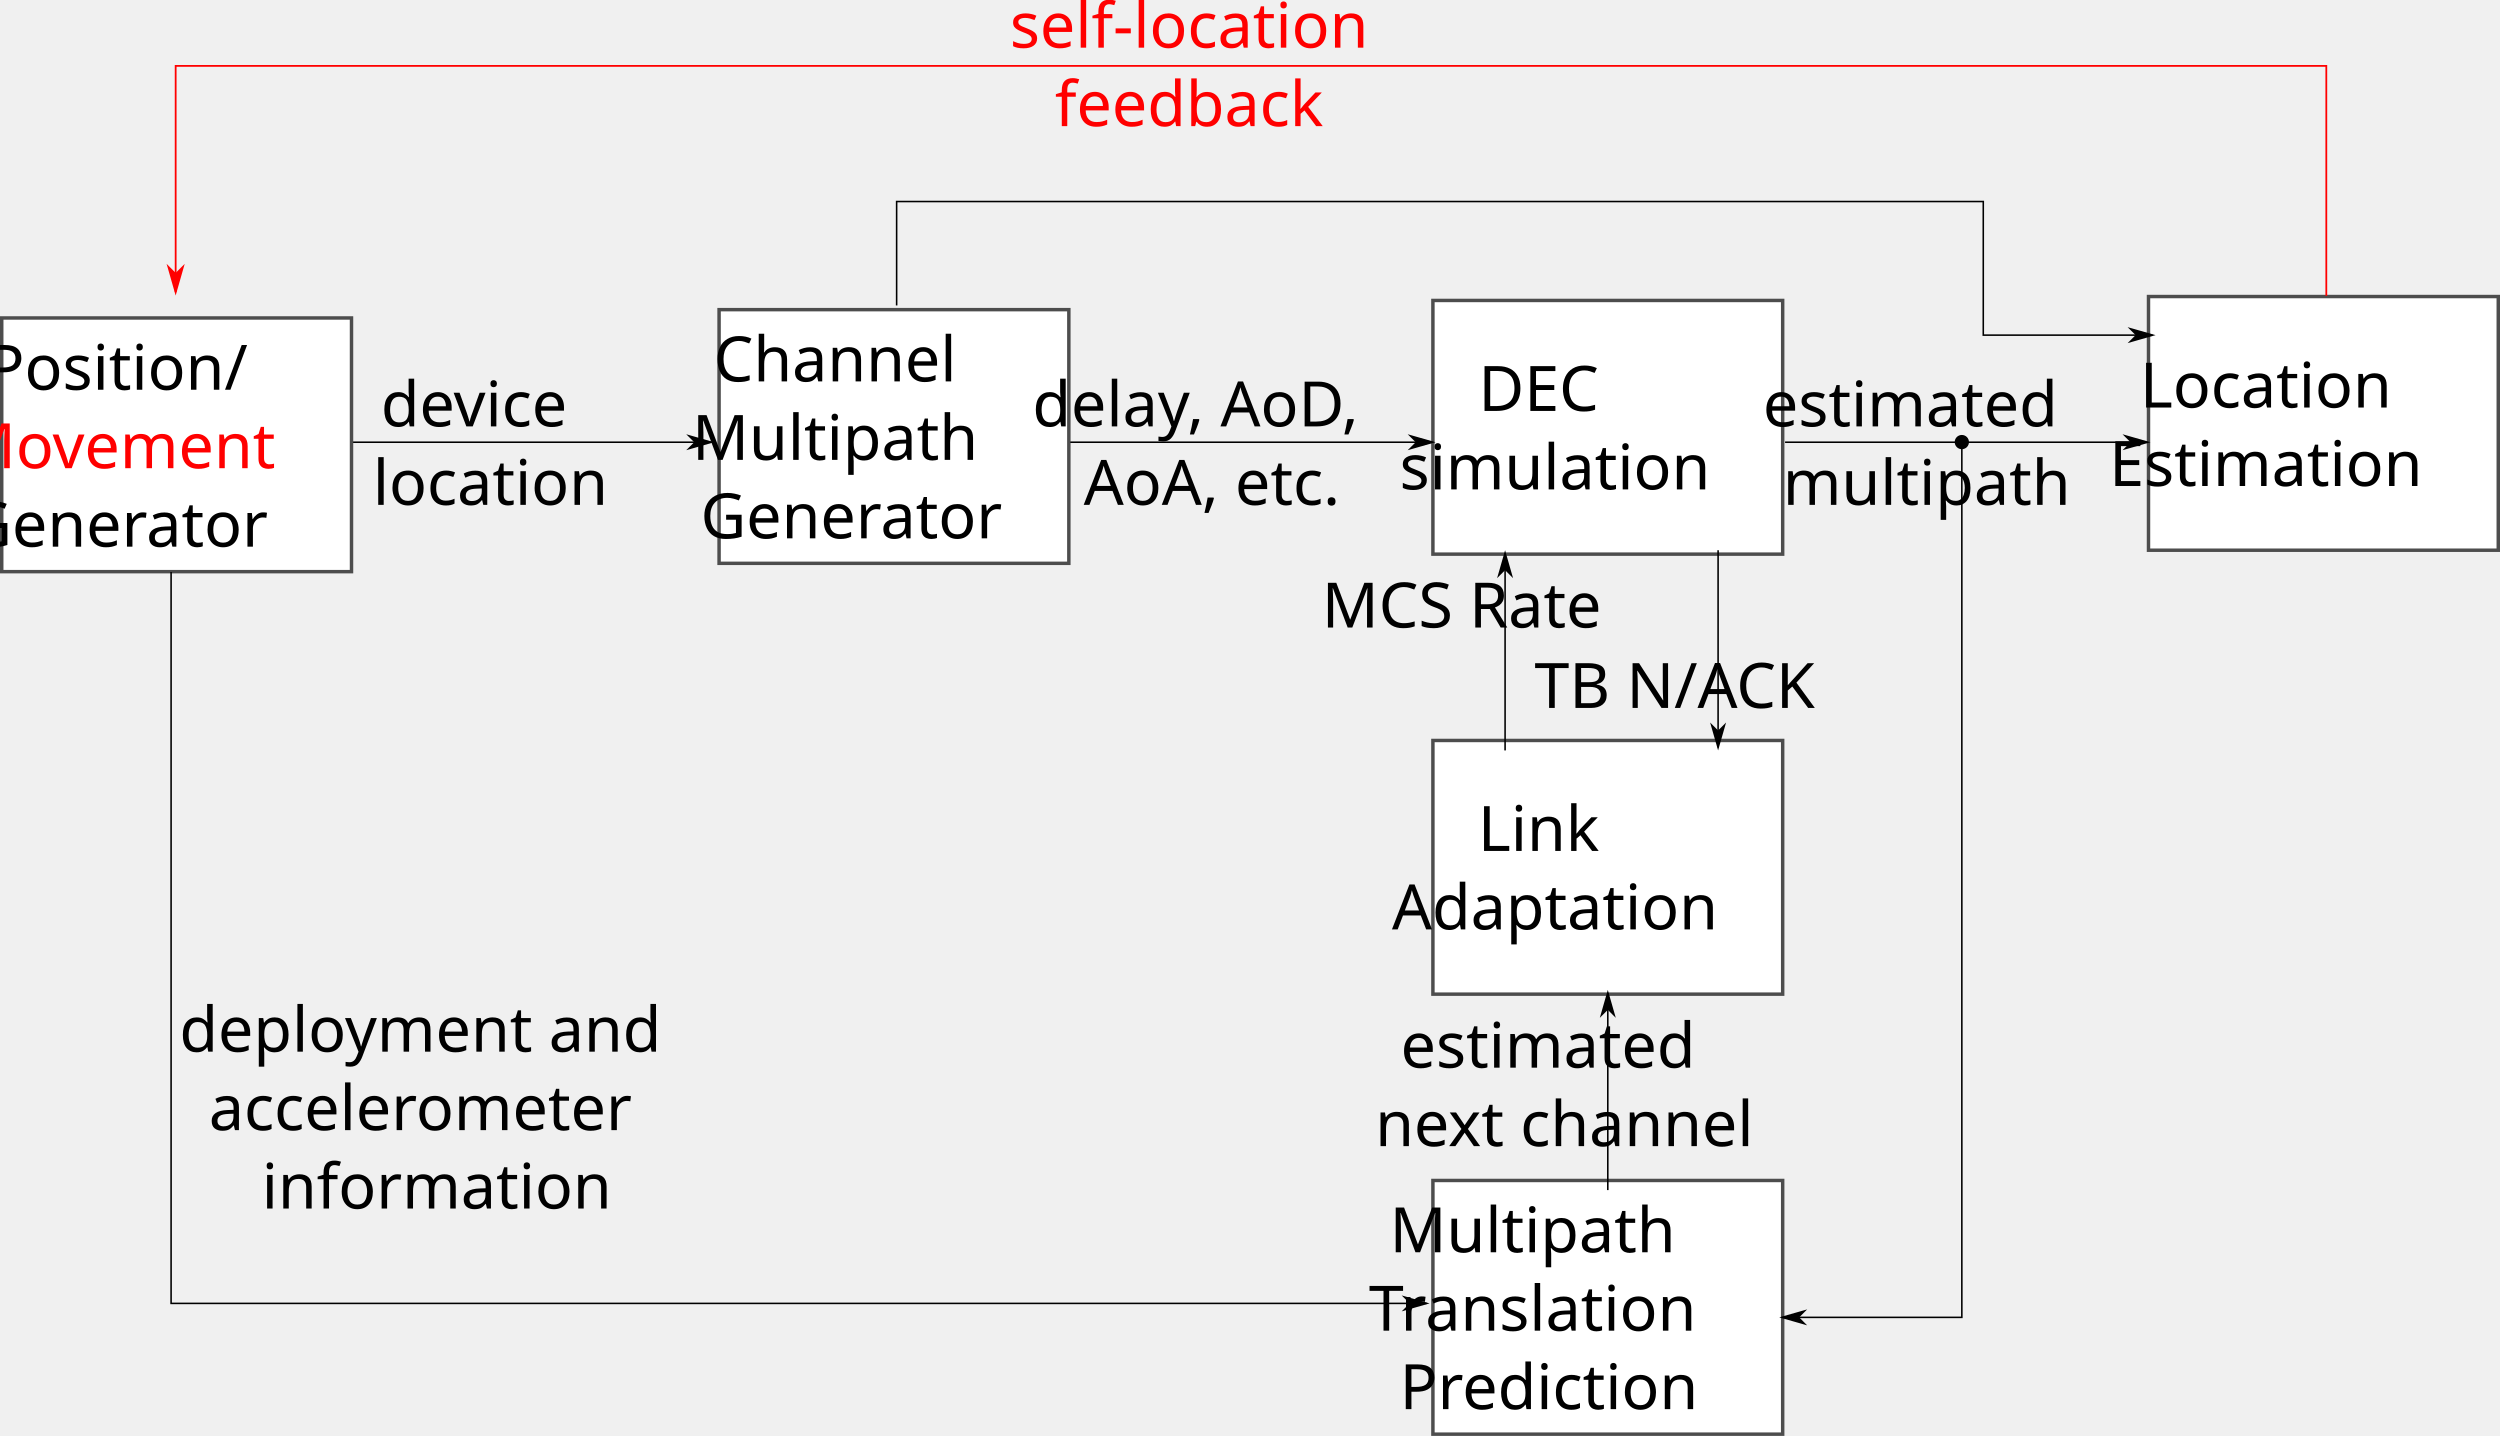
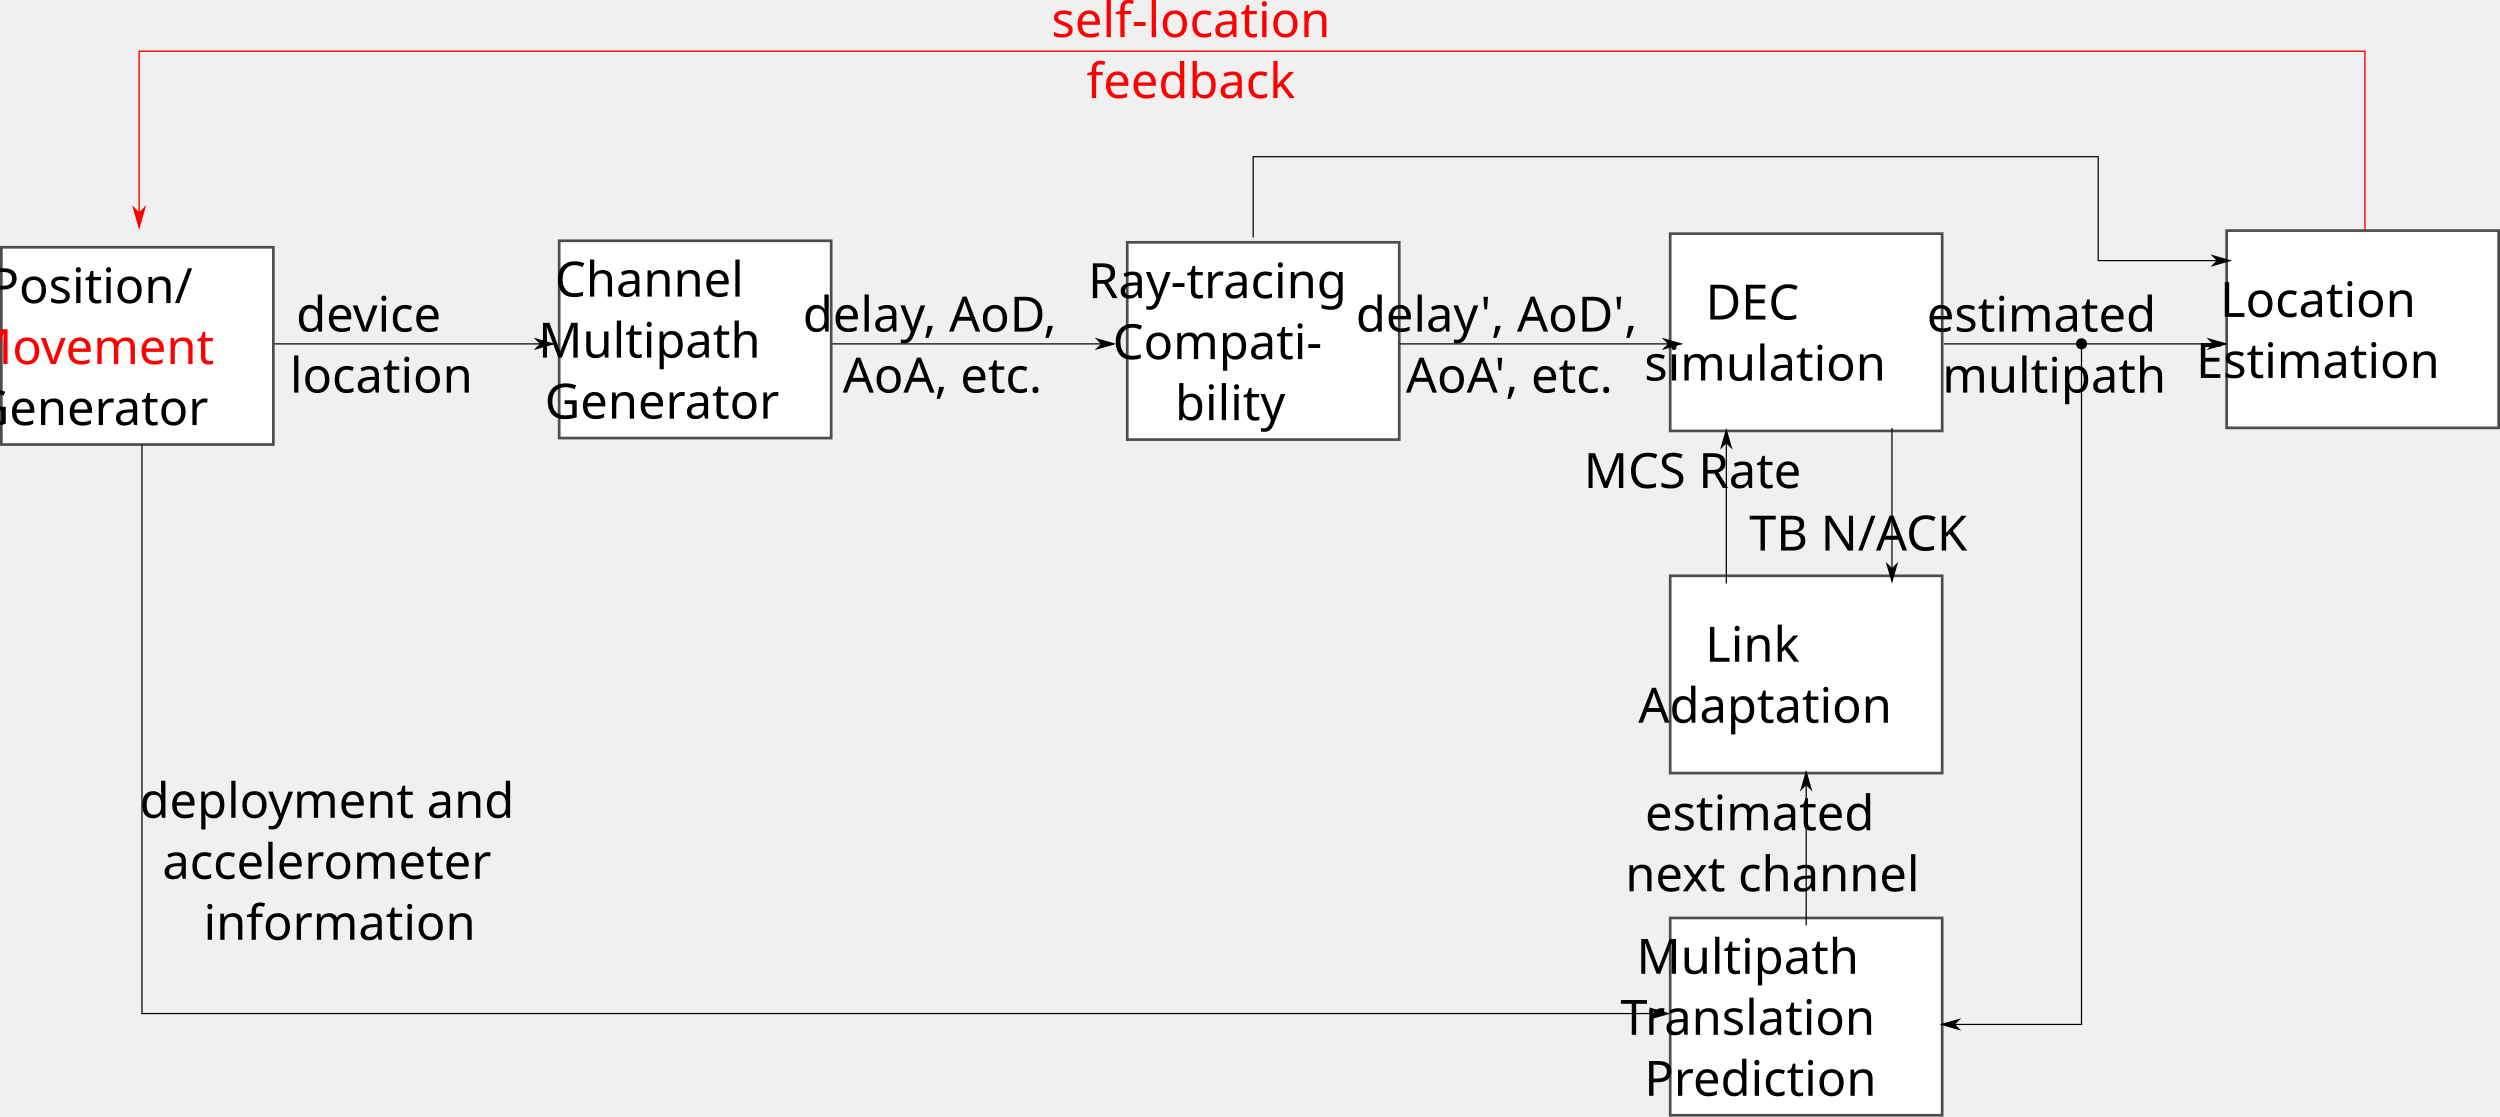
- <svg xmlns="http://www.w3.org/2000/svg" width="421.601mm" height="242.15mm" viewBox="0 0 421.601 242.15" version="1.1" id="svg8">
+ <svg xmlns="http://www.w3.org/2000/svg" width="542.156mm" height="242.15mm" viewBox="0 0 542.156 242.15" version="1.1" id="svg8">
  <defs id="defs2">
    <marker style="overflow:visible" id="DotL" refX="0" refY="0" orient="auto">
      <path transform="matrix(0.8,0,0,0.8,5.92,0.8)" style="fill:context-stroke;fill-rule:evenodd;stroke:context-stroke;stroke-width:1pt" d="m -2.5,-1 c 0,2.76 -2.24,5 -5,5 -2.76,0 -5,-2.24 -5,-5 0,-2.76 2.24,-5 5,-5 2.76,0 5,2.24 5,5 z" id="path13213" />
    </marker>
    <marker style="overflow:visible" id="marker6019" refX="0" refY="0" orient="auto">
      <path transform="matrix(-0.8,0,0,-0.8,-10,0)" style="fill:#000000;fill-opacity:1;fill-rule:evenodd;stroke:#000000;stroke-width:1pt;stroke-opacity:1" d="M 0,0 5,-5 -12.5,0 5,5 Z" id="path6017" />
    </marker>
    <marker orient="auto" refY="0" refX="0" id="marker3504" style="overflow:visible">
      <path id="path3502" d="M 0,0 5,-5 -12.5,0 5,5 Z" style="fill:#ff0000;fill-opacity:1;fill-rule:evenodd;stroke:#ff0000;stroke-width:1pt;stroke-opacity:1" transform="matrix(-0.8,0,0,-0.8,-10,0)" />
    </marker>
    <marker orient="auto" refY="0" refX="0" id="marker3072" style="overflow:visible">
      <path id="path3070" d="M 0,0 5,-5 -12.5,0 5,5 Z" style="fill:#000000;fill-opacity:1;fill-rule:evenodd;stroke:#000000;stroke-width:1pt;stroke-opacity:1" transform="matrix(-0.8,0,0,-0.8,-10,0)" />
    </marker>
    <marker style="overflow:visible" id="marker2634" refX="0" refY="0" orient="auto">
      <path transform="matrix(-0.8,0,0,-0.8,-10,0)" style="fill:#000000;fill-opacity:1;fill-rule:evenodd;stroke:#000000;stroke-width:1pt;stroke-opacity:1" d="M 0,0 5,-5 -12.5,0 5,5 Z" id="path2632" />
    </marker>
    <marker orient="auto" refY="0" refX="0" id="Arrow1Lend" style="overflow:visible">
      <path id="path840" d="M 0,0 5,-5 -12.5,0 5,5 Z" style="fill:#000000;fill-opacity:1;fill-rule:evenodd;stroke:#000000;stroke-width:1pt;stroke-opacity:1" transform="matrix(-0.8,0,0,-0.8,-10,0)" />
    </marker>
  </defs>
-   <g id="layer1" transform="translate(105.9595,-42.8205)">
+   <g id="layer1" transform="translate(226.5142,-42.8205)">
    <rect style="fill:#ffffff;fill-opacity:1;stroke:#4d4d4d;stroke-width:0.584;stroke-miterlimit:4;stroke-dasharray:none;stroke-dashoffset:0;stroke-opacity:1" id="rect1121" width="58.985" height="42.782" x="256.364" y="92.828" />
-     <rect style="fill:#ffffff;fill-opacity:1;stroke:#4d4d4d;stroke-width:0.584;stroke-miterlimit:4;stroke-dasharray:none;stroke-dashoffset:0;stroke-opacity:1" id="rect815" width="58.985" height="42.782" x="15.306" y="95.039" />
-     <text xml:space="preserve" style="font-style:normal;font-weight:normal;font-size:10.583px;line-height:1.25;font-family:sans-serif;text-align:center;letter-spacing:0px;word-spacing:0px;text-anchor:middle;fill:#000000;fill-opacity:1;stroke:none;stroke-width:0.265" x="44.501" y="107.147" id="text819">
-       <tspan id="tspan817" x="44.501" y="107.147" style="text-align:center;text-anchor:middle;stroke-width:0.265">Channel</tspan>
-       <tspan x="44.501" y="120.376" style="text-align:center;text-anchor:middle;stroke-width:0.265" id="tspan821">Multipath</tspan>
-       <tspan x="44.501" y="133.605" style="text-align:center;text-anchor:middle;stroke-width:0.265" id="tspan823">Generator</tspan>
+     <rect style="fill:#ffffff;fill-opacity:1;stroke:#4d4d4d;stroke-width:0.584;stroke-miterlimit:4;stroke-dasharray:none;stroke-dashoffset:0;stroke-opacity:1" id="rect815" width="58.985" height="42.782" x="-105.249" y="95.039" />
+     <text xml:space="preserve" style="font-style:normal;font-weight:normal;font-size:10.583px;line-height:1.25;font-family:sans-serif;text-align:center;letter-spacing:0px;word-spacing:0px;text-anchor:middle;fill:#000000;fill-opacity:1;stroke:none;stroke-width:0.265" x="-76.054" y="107.147" id="text819">
+       <tspan id="tspan817" x="-76.054" y="107.147" style="text-align:center;text-anchor:middle;stroke-width:0.265">Channel</tspan>
+       <tspan x="-76.054" y="120.376" style="text-align:center;text-anchor:middle;stroke-width:0.265" id="tspan821">Multipath</tspan>
+       <tspan x="-76.054" y="133.605" style="text-align:center;text-anchor:middle;stroke-width:0.265" id="tspan823">Generator</tspan>
+     </text>
+     <rect style="fill:#ffffff;fill-opacity:1;stroke:#4d4d4d;stroke-width:0.584;stroke-miterlimit:4;stroke-dasharray:none;stroke-dashoffset:0;stroke-opacity:1" id="rect815-3" width="58.985" height="42.782" x="17.943" y="95.371" />
+     <text xml:space="preserve" style="font-style:normal;font-weight:normal;font-size:10.583px;line-height:1.25;font-family:sans-serif;text-align:center;letter-spacing:0px;word-spacing:0px;text-anchor:middle;fill:#000000;fill-opacity:1;stroke:none;stroke-width:0.265" x="47.138" y="107.479" id="text819-6">
+       <tspan id="tspan817-7" x="47.138" y="107.479" style="text-align:center;text-anchor:middle;stroke-width:0.265">Ray-tracing</tspan>
+       <tspan x="47.138" y="120.708" style="text-align:center;text-anchor:middle;stroke-width:0.265" id="tspan823-3">Compati-</tspan>
+       <tspan x="47.138" y="133.937" style="text-align:center;text-anchor:middle;stroke-width:0.265" id="tspan1691">bility</tspan>
    </text>
    <g id="g13012">
      <rect y="93.489" x="135.687" height="42.782" width="58.985" id="rect1119" style="fill:#ffffff;fill-opacity:1;stroke:#4d4d4d;stroke-width:0.584;stroke-miterlimit:4;stroke-dasharray:none;stroke-dashoffset:0;stroke-opacity:1" />
      <text xml:space="preserve" style="font-style:normal;font-weight:normal;font-size:10.583px;line-height:1.25;font-family:sans-serif;text-align:center;letter-spacing:0px;word-spacing:0px;text-anchor:middle;fill:#000000;fill-opacity:1;stroke:none;stroke-width:0.265" x="165.896" y="112.118" id="text827">
        <tspan id="tspan825" x="165.896" y="112.118" style="text-align:center;text-anchor:middle;stroke-width:0.265">DEC</tspan>
        <tspan x="165.896" y="125.347" style="text-align:center;text-anchor:middle;stroke-width:0.265" id="tspan829">simulation</tspan>
      </text>
    </g>
    <text xml:space="preserve" style="font-style:normal;font-weight:normal;font-size:10.583px;line-height:1.25;font-family:sans-serif;text-align:center;letter-spacing:0px;word-spacing:0px;text-anchor:middle;fill:#000000;fill-opacity:1;stroke:none;stroke-width:0.265" x="285.787" y="111.55" id="text833">
      <tspan id="tspan831" x="285.787" y="111.55" style="text-align:center;text-anchor:middle;stroke-width:0.265">Location</tspan>
      <tspan x="285.787" y="124.779" style="text-align:center;text-anchor:middle;stroke-width:0.265" id="tspan1127">Estimation</tspan>
      <tspan x="285.787" y="138.008" id="tspan1123" />
    </text>
-     <path style="fill:none;stroke:#000000;stroke-width:0.265;stroke-linecap:butt;stroke-linejoin:miter;stroke-miterlimit:4;stroke-dasharray:none;stroke-opacity:1;marker-end:url(#Arrow1Lend)" d="M -47.141,117.397 H 13.962" id="path835" />
-     <rect style="fill:#ffffff;fill-opacity:1;stroke:#4d4d4d;stroke-width:0.584;stroke-miterlimit:4;stroke-dasharray:none;stroke-dashoffset:0;stroke-opacity:1" id="rect1121-3" width="58.985" height="42.782" x="-105.667" y="96.442" />
-     <text xml:space="preserve" style="font-style:normal;font-weight:normal;font-size:10.583px;line-height:1.25;font-family:sans-serif;text-align:center;letter-spacing:0px;word-spacing:0px;text-anchor:middle;fill:#000000;fill-opacity:1;stroke:none;stroke-width:0.265" x="-76.568" y="108.549" id="text833-6">
-       <tspan id="tspan831-7" x="-76.568" y="108.549" style="text-align:center;text-anchor:middle;stroke-width:0.265">Position/</tspan>
-       <tspan x="-76.568" y="121.779" style="text-align:center;text-anchor:middle;fill:#ff0000;stroke-width:0.265" id="tspan1127-5">Movement</tspan>
-       <tspan x="-76.568" y="135.008" style="text-align:center;text-anchor:middle;stroke-width:0.265" id="tspan1494">Generator</tspan>
-       <tspan x="-76.568" y="148.237" id="tspan1123-3" />
+     <path style="fill:none;stroke:#000000;stroke-width:0.265;stroke-linecap:butt;stroke-linejoin:miter;stroke-miterlimit:4;stroke-dasharray:none;stroke-opacity:1;marker-end:url(#Arrow1Lend)" d="m -167.696,117.397 h 61.103" id="path835" />
+     <rect style="fill:#ffffff;fill-opacity:1;stroke:#4d4d4d;stroke-width:0.584;stroke-miterlimit:4;stroke-dasharray:none;stroke-dashoffset:0;stroke-opacity:1" id="rect1121-3" width="58.985" height="42.782" x="-226.222" y="96.442" />
+     <text xml:space="preserve" style="font-style:normal;font-weight:normal;font-size:10.583px;line-height:1.25;font-family:sans-serif;text-align:center;letter-spacing:0px;word-spacing:0px;text-anchor:middle;fill:#000000;fill-opacity:1;stroke:none;stroke-width:0.265" x="-197.122" y="108.549" id="text833-6">
+       <tspan id="tspan831-7" x="-197.122" y="108.549" style="text-align:center;text-anchor:middle;stroke-width:0.265">Position/</tspan>
+       <tspan x="-197.122" y="121.779" style="text-align:center;text-anchor:middle;fill:#ff0000;stroke-width:0.265" id="tspan1127-5">Movement</tspan>
+       <tspan x="-197.122" y="135.008" style="text-align:center;text-anchor:middle;stroke-width:0.265" id="tspan1494">Generator</tspan>
+       <tspan x="-197.122" y="148.237" id="tspan1123-3" />
    </text>
-     <text xml:space="preserve" style="font-style:normal;font-weight:normal;font-size:10.583px;line-height:1.25;font-family:sans-serif;text-align:center;letter-spacing:0px;word-spacing:0px;text-anchor:middle;fill:#000000;fill-opacity:1;stroke:none;stroke-width:0.265" x="-16.381" y="114.727" id="text1756">
-       <tspan id="tspan1754" x="-16.381" y="114.727" style="stroke-width:0.265">device</tspan>
-       <tspan x="-16.381" y="127.957" style="stroke-width:0.265" id="tspan1758">location</tspan>
+     <text xml:space="preserve" style="font-style:normal;font-weight:normal;font-size:10.583px;line-height:1.25;font-family:sans-serif;text-align:center;letter-spacing:0px;word-spacing:0px;text-anchor:middle;fill:#000000;fill-opacity:1;stroke:none;stroke-width:0.265" x="-136.936" y="114.727" id="text1756">
+       <tspan id="tspan1754" x="-136.936" y="114.727" style="stroke-width:0.265">device</tspan>
+       <tspan x="-136.936" y="127.957" style="stroke-width:0.265" id="tspan1758">location</tspan>
    </text>
-     <path style="fill:none;stroke:#000000;stroke-width:0.265px;stroke-linecap:butt;stroke-linejoin:miter;stroke-opacity:1;marker-end:url(#Arrow1Lend)" d="M -77.106,139.283 V 262.626 H 134.615" id="path2424" />
-     <text id="text2454" y="220.177" x="-25.435" style="font-style:normal;font-weight:normal;font-size:10.583px;line-height:1.25;font-family:sans-serif;text-align:center;letter-spacing:0px;word-spacing:0px;text-anchor:middle;fill:#000000;fill-opacity:1;stroke:none;stroke-width:0.265" xml:space="preserve">
-       <tspan style="fill:#000000;stroke-width:0.265" y="220.177" x="-25.435" id="tspan2450">deployment and</tspan>
-       <tspan style="fill:#000000;stroke-width:0.265" y="233.406" x="-25.435" id="tspan7462">accelerometer</tspan>
-       <tspan id="tspan2452" style="fill:#000000;stroke-width:0.265" y="246.635" x="-25.435">information</tspan>
+     <path style="fill:none;stroke:#000000;stroke-width:0.265px;stroke-linecap:butt;stroke-linejoin:miter;stroke-opacity:1;marker-end:url(#Arrow1Lend)" d="M -195.727,139.283 V 262.626 H 135.28" id="path2424" />
+     <text id="text2454" y="220.177" x="-145.99" style="font-style:normal;font-weight:normal;font-size:10.583px;line-height:1.25;font-family:sans-serif;text-align:center;letter-spacing:0px;word-spacing:0px;text-anchor:middle;fill:#000000;fill-opacity:1;stroke:none;stroke-width:0.265" xml:space="preserve">
+       <tspan style="fill:#000000;stroke-width:0.265" y="220.177" x="-145.99" id="tspan2450">deployment and</tspan>
+       <tspan style="fill:#000000;stroke-width:0.265" y="233.406" x="-145.99" id="tspan7462">accelerometer</tspan>
+       <tspan id="tspan2452" style="fill:#000000;stroke-width:0.265" y="246.635" x="-145.99">information</tspan>
    </text>
-     <path id="path2624" d="M 74.526,117.397 H 135.63" style="fill:none;stroke:#000000;stroke-width:0.265;stroke-linecap:butt;stroke-linejoin:miter;stroke-miterlimit:4;stroke-dasharray:none;stroke-opacity:1;marker-end:url(#marker2634)" />
-     <text id="text2630" y="114.727" x="105.286" style="font-style:normal;font-weight:normal;font-size:10.583px;line-height:1.25;font-family:sans-serif;text-align:center;letter-spacing:0px;word-spacing:0px;text-anchor:middle;fill:#000000;fill-opacity:1;stroke:none;stroke-width:0.265" xml:space="preserve">
-       <tspan style="stroke-width:0.265" y="114.727" x="105.286" id="tspan2626">delay, AoD,</tspan>
-       <tspan id="tspan2628" style="stroke-width:0.265" y="127.957" x="105.286">AoA, etc.</tspan>
+     <path id="path2624" d="M -46.028,117.397 H 15.075" style="fill:none;stroke:#000000;stroke-width:0.265;stroke-linecap:butt;stroke-linejoin:miter;stroke-miterlimit:4;stroke-dasharray:none;stroke-opacity:1;marker-end:url(#marker2634)" />
+     <text id="text2630" y="114.727" x="-15.269" style="font-style:normal;font-weight:normal;font-size:10.583px;line-height:1.25;font-family:sans-serif;text-align:center;letter-spacing:0px;word-spacing:0px;text-anchor:middle;fill:#000000;fill-opacity:1;stroke:none;stroke-width:0.265" xml:space="preserve">
+       <tspan style="stroke-width:0.265" y="114.727" x="-15.269" id="tspan2626">delay, AoD,</tspan>
+       <tspan id="tspan2628" style="stroke-width:0.265" y="127.957" x="-15.269">AoA, etc.</tspan>
    </text>
    <path style="fill:none;stroke:#000000;stroke-width:0.265;stroke-linecap:butt;stroke-linejoin:miter;stroke-miterlimit:4;stroke-dasharray:none;stroke-opacity:1;marker-end:url(#marker3072)" d="m 195.077,117.397 h 61.103" id="path3062" />
    <text xml:space="preserve" style="font-style:normal;font-weight:normal;font-size:10.583px;line-height:1.25;font-family:sans-serif;text-align:center;letter-spacing:0px;word-spacing:0px;text-anchor:middle;fill:#000000;fill-opacity:1;stroke:none;stroke-width:0.265" x="225.837" y="114.727" id="text3068">
      <tspan id="tspan3064" x="225.837" y="114.727" style="stroke-width:0.265">estimated</tspan>
      <tspan x="225.837" y="127.957" style="stroke-width:0.265" id="tspan3066">multipath</tspan>
    </text>
    <text xml:space="preserve" style="font-style:normal;font-weight:normal;font-size:10.583px;line-height:1.25;font-family:sans-serif;text-align:center;letter-spacing:0px;word-spacing:0px;text-anchor:middle;fill:#000000;fill-opacity:1;stroke:none;stroke-width:0.265" x="164.733" y="222.873" id="text3068-3">
      <tspan id="tspan3064-6" x="164.733" y="222.873" style="stroke-width:0.265">estimated</tspan>
      <tspan x="164.733" y="236.102" style="stroke-width:0.265" id="tspan3066-7">next channel</tspan>
    </text>
-     <path id="path3500" d="M 286.35,92.725 V 53.932 H -76.337 v 38.146" style="fill:none;stroke:#ff0000;stroke-width:0.301px;stroke-linecap:butt;stroke-linejoin:miter;stroke-opacity:1;marker-end:url(#marker3504)" />
-     <text xml:space="preserve" style="font-style:normal;font-weight:normal;font-size:10.583px;line-height:1.25;font-family:sans-serif;text-align:center;letter-spacing:0px;word-spacing:0px;text-anchor:middle;fill:#ff0000;fill-opacity:1;stroke:none;stroke-width:0.265" x="104.208" y="50.861" id="text5940">
-       <tspan id="tspan5936" x="104.208" y="50.861" style="fill:#ff0000;stroke-width:0.265">self-location</tspan>
-       <tspan x="104.208" y="64.09" style="fill:#ff0000;stroke-width:0.265" id="tspan5946">feedback</tspan>
-       <tspan x="104.208" y="77.32" id="tspan5938" />
+     <path id="path3500" d="M 286.35,92.725 V 53.932 h -482.694 v 38.146" style="fill:none;stroke:#ff0000;stroke-width:0.301px;stroke-linecap:butt;stroke-linejoin:miter;stroke-opacity:1;marker-end:url(#marker3504)" />
+     <text xml:space="preserve" style="font-style:normal;font-weight:normal;font-size:10.583px;line-height:1.25;font-family:sans-serif;text-align:center;letter-spacing:0px;word-spacing:0px;text-anchor:middle;fill:#ff0000;fill-opacity:1;stroke:none;stroke-width:0.265" x="41.381" y="50.861" id="text5940">
+       <tspan id="tspan5936" x="41.381" y="50.861" style="fill:#ff0000;stroke-width:0.265">self-location</tspan>
+       <tspan x="41.381" y="64.09" style="fill:#ff0000;stroke-width:0.265" id="tspan5946">feedback</tspan>
+       <tspan x="41.381" y="77.32" id="tspan5938" />
    </text>
    <path style="fill:none;stroke:#000000;stroke-width:0.265px;stroke-linecap:butt;stroke-linejoin:miter;stroke-opacity:1;marker-end:url(#marker6019)" d="M 45.249,94.331 V 76.806 H 228.501 v 22.531 h 28.539" id="path6007" />
    <g id="g13000" transform="translate(3.282501)">
      <rect style="fill:#ffffff;fill-opacity:1;stroke:#4d4d4d;stroke-width:0.584;stroke-miterlimit:4;stroke-dasharray:none;stroke-dashoffset:0;stroke-opacity:1" id="rect6797" width="58.985" height="42.782" x="132.405" y="241.896" />
      <text xml:space="preserve" style="font-style:normal;font-weight:normal;font-size:10.583px;line-height:1.25;font-family:sans-serif;text-align:center;letter-spacing:0px;word-spacing:0px;text-anchor:middle;fill:#000000;fill-opacity:1;stroke:none;stroke-width:0.265" x="161.6" y="254.003" id="text6805">
        <tspan id="tspan6799" x="161.6" y="254.003" style="text-align:center;text-anchor:middle;stroke-width:0.265">Multipath</tspan>
        <tspan x="161.6" y="267.232" style="text-align:center;text-anchor:middle;stroke-width:0.265" id="tspan6801">Translation</tspan>
        <tspan x="161.6" y="280.462" style="text-align:center;text-anchor:middle;stroke-width:0.265" id="tspan6803">Prediction</tspan>
      </text>
    </g>
    <g id="g13006" transform="translate(0,-1.344007)">
      <rect y="169.037" x="135.687" height="42.782" width="58.985" id="rect6795" style="fill:#ffffff;fill-opacity:1;stroke:#4d4d4d;stroke-width:0.584;stroke-miterlimit:4;stroke-dasharray:none;stroke-dashoffset:0;stroke-opacity:1" />
      <text xml:space="preserve" style="font-style:normal;font-weight:normal;font-size:10.583px;line-height:1.25;font-family:sans-serif;text-align:center;letter-spacing:0px;word-spacing:0px;text-anchor:middle;fill:#000000;fill-opacity:1;stroke:none;stroke-width:0.265" x="165.896" y="187.665" id="text6811">
        <tspan id="tspan6807" x="165.896" y="187.665" style="text-align:center;text-anchor:middle;stroke-width:0.265">Link</tspan>
        <tspan x="165.896" y="200.895" style="text-align:center;text-anchor:middle;stroke-width:0.265" id="tspan6809">Adaptation</tspan>
      </text>
    </g>
    <path style="fill:none;stroke:#000000;stroke-width:0.265px;stroke-linecap:butt;stroke-linejoin:miter;stroke-opacity:1;marker-end:url(#Arrow1Lend)" d="m 183.781,135.613 v 33.247" id="path12913" />
    <path style="fill:none;stroke:#000000;stroke-width:0.265px;stroke-linecap:butt;stroke-linejoin:miter;stroke-opacity:1;marker-end:url(#Arrow1Lend)" d="M 165.18,243.519 V 210.272" id="path13014" />
    <path style="fill:none;stroke:#000000;stroke-width:0.265px;stroke-linecap:butt;stroke-linejoin:miter;stroke-opacity:1;marker-start:url(#DotL);marker-end:url(#Arrow1Lend)" d="M 224.885,117.394 V 264.982 H 194.607" id="path13148" />
    <text xml:space="preserve" style="font-style:normal;font-weight:normal;font-size:10.583px;line-height:1.25;font-family:sans-serif;text-align:center;letter-spacing:0px;word-spacing:0px;text-anchor:middle;fill:#000000;fill-opacity:1;stroke:none;stroke-width:0.265" x="183.334" y="162.207" id="text16691">
      <tspan x="183.334" y="162.207" style="stroke-width:0.265" id="tspan16689">TB N/ACK</tspan>
    </text>
    <path style="fill:none;stroke:#000000;stroke-width:0.265px;stroke-linecap:butt;stroke-linejoin:miter;stroke-opacity:1;marker-end:url(#Arrow1Lend)" d="M 147.859,169.374 V 136.127" id="path17847" />
    <text xml:space="preserve" style="font-style:normal;font-weight:normal;font-size:10.583px;line-height:1.25;font-family:sans-serif;text-align:center;letter-spacing:0px;word-spacing:0px;text-anchor:middle;fill:#000000;fill-opacity:1;stroke:none;stroke-width:0.265" x="147.412" y="148.65" id="text17851">
      <tspan x="147.412" y="148.65" style="stroke-width:0.265" id="tspan17849">MCS Rate</tspan>
    </text>
+     <path id="path2958" d="M 76.922,117.397 H 138.026" style="fill:none;stroke:#000000;stroke-width:0.265;stroke-linecap:butt;stroke-linejoin:miter;stroke-miterlimit:4;stroke-dasharray:none;stroke-opacity:1;marker-end:url(#marker2634)" />
+     <text id="text2964" y="114.727" x="107.682" style="font-style:normal;font-weight:normal;font-size:10.583px;line-height:1.25;font-family:sans-serif;text-align:center;letter-spacing:0px;word-spacing:0px;text-anchor:middle;fill:#000000;fill-opacity:1;stroke:none;stroke-width:0.265" xml:space="preserve">
+       <tspan style="stroke-width:0.265" y="114.727" x="107.682" id="tspan2960">delay', AoD',</tspan>
+       <tspan id="tspan2962" style="stroke-width:0.265" y="127.957" x="107.682">AoA', etc.</tspan>
+     </text>
  </g>
</svg>
